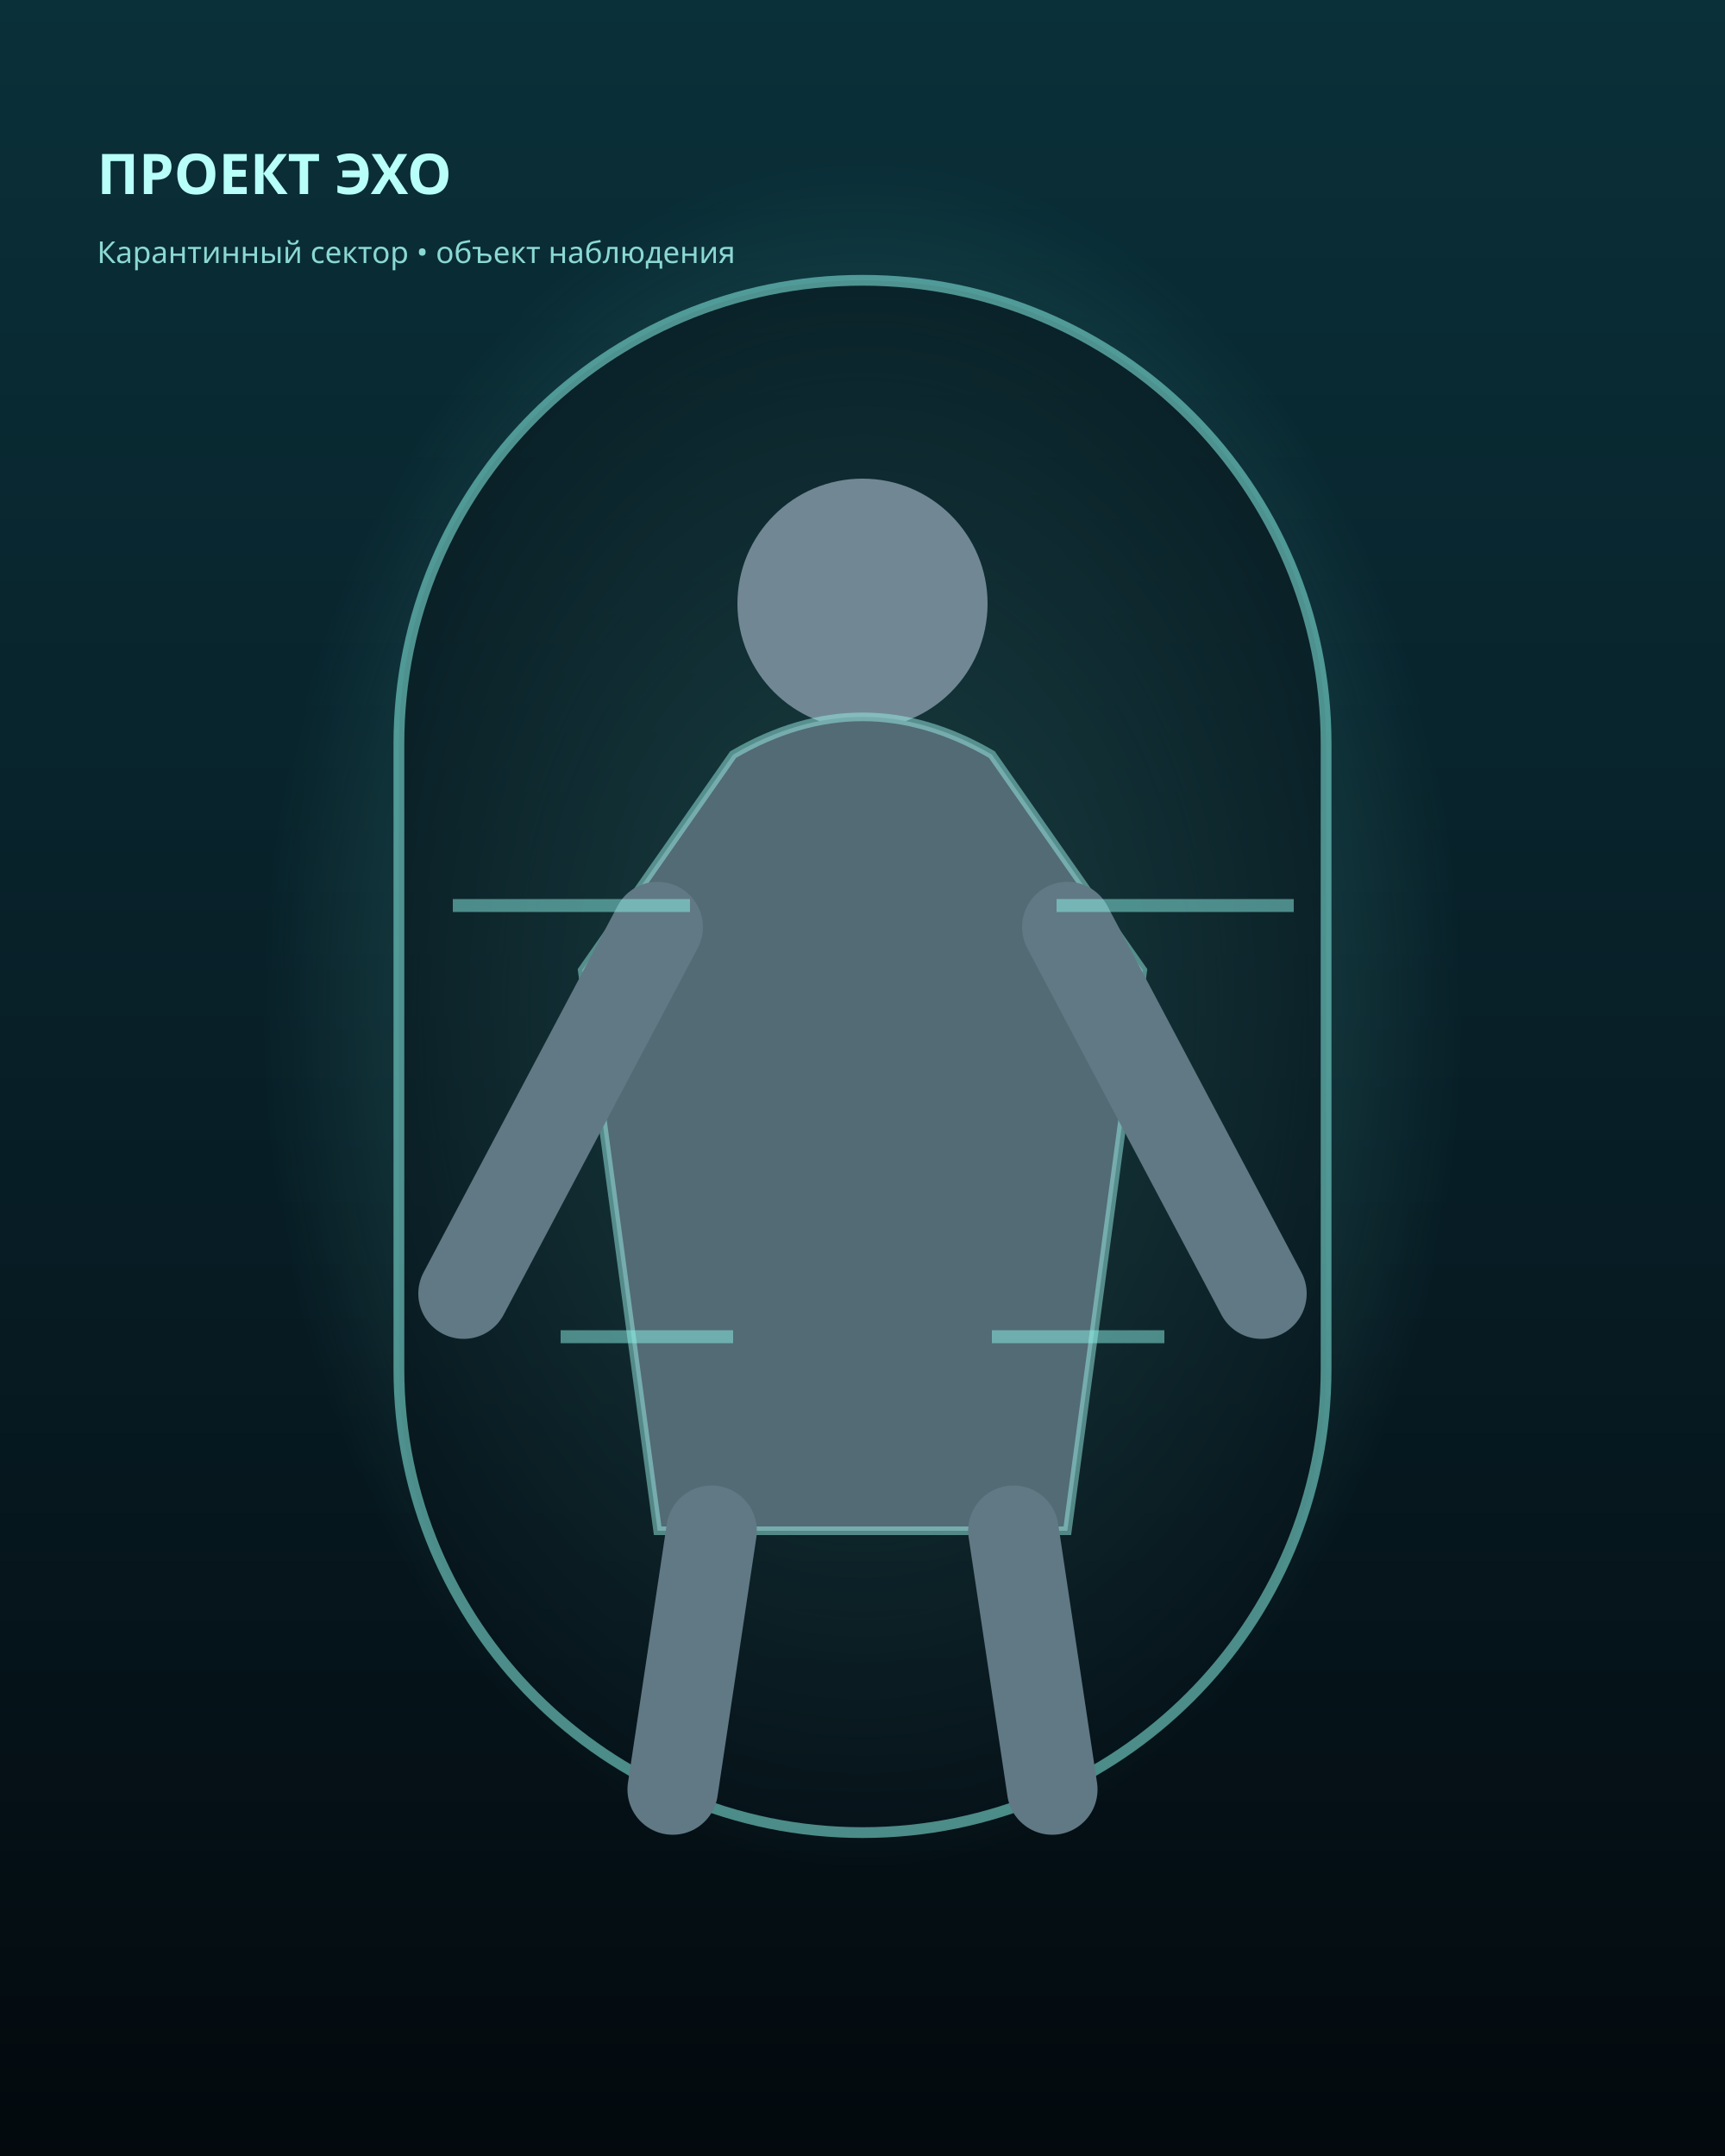
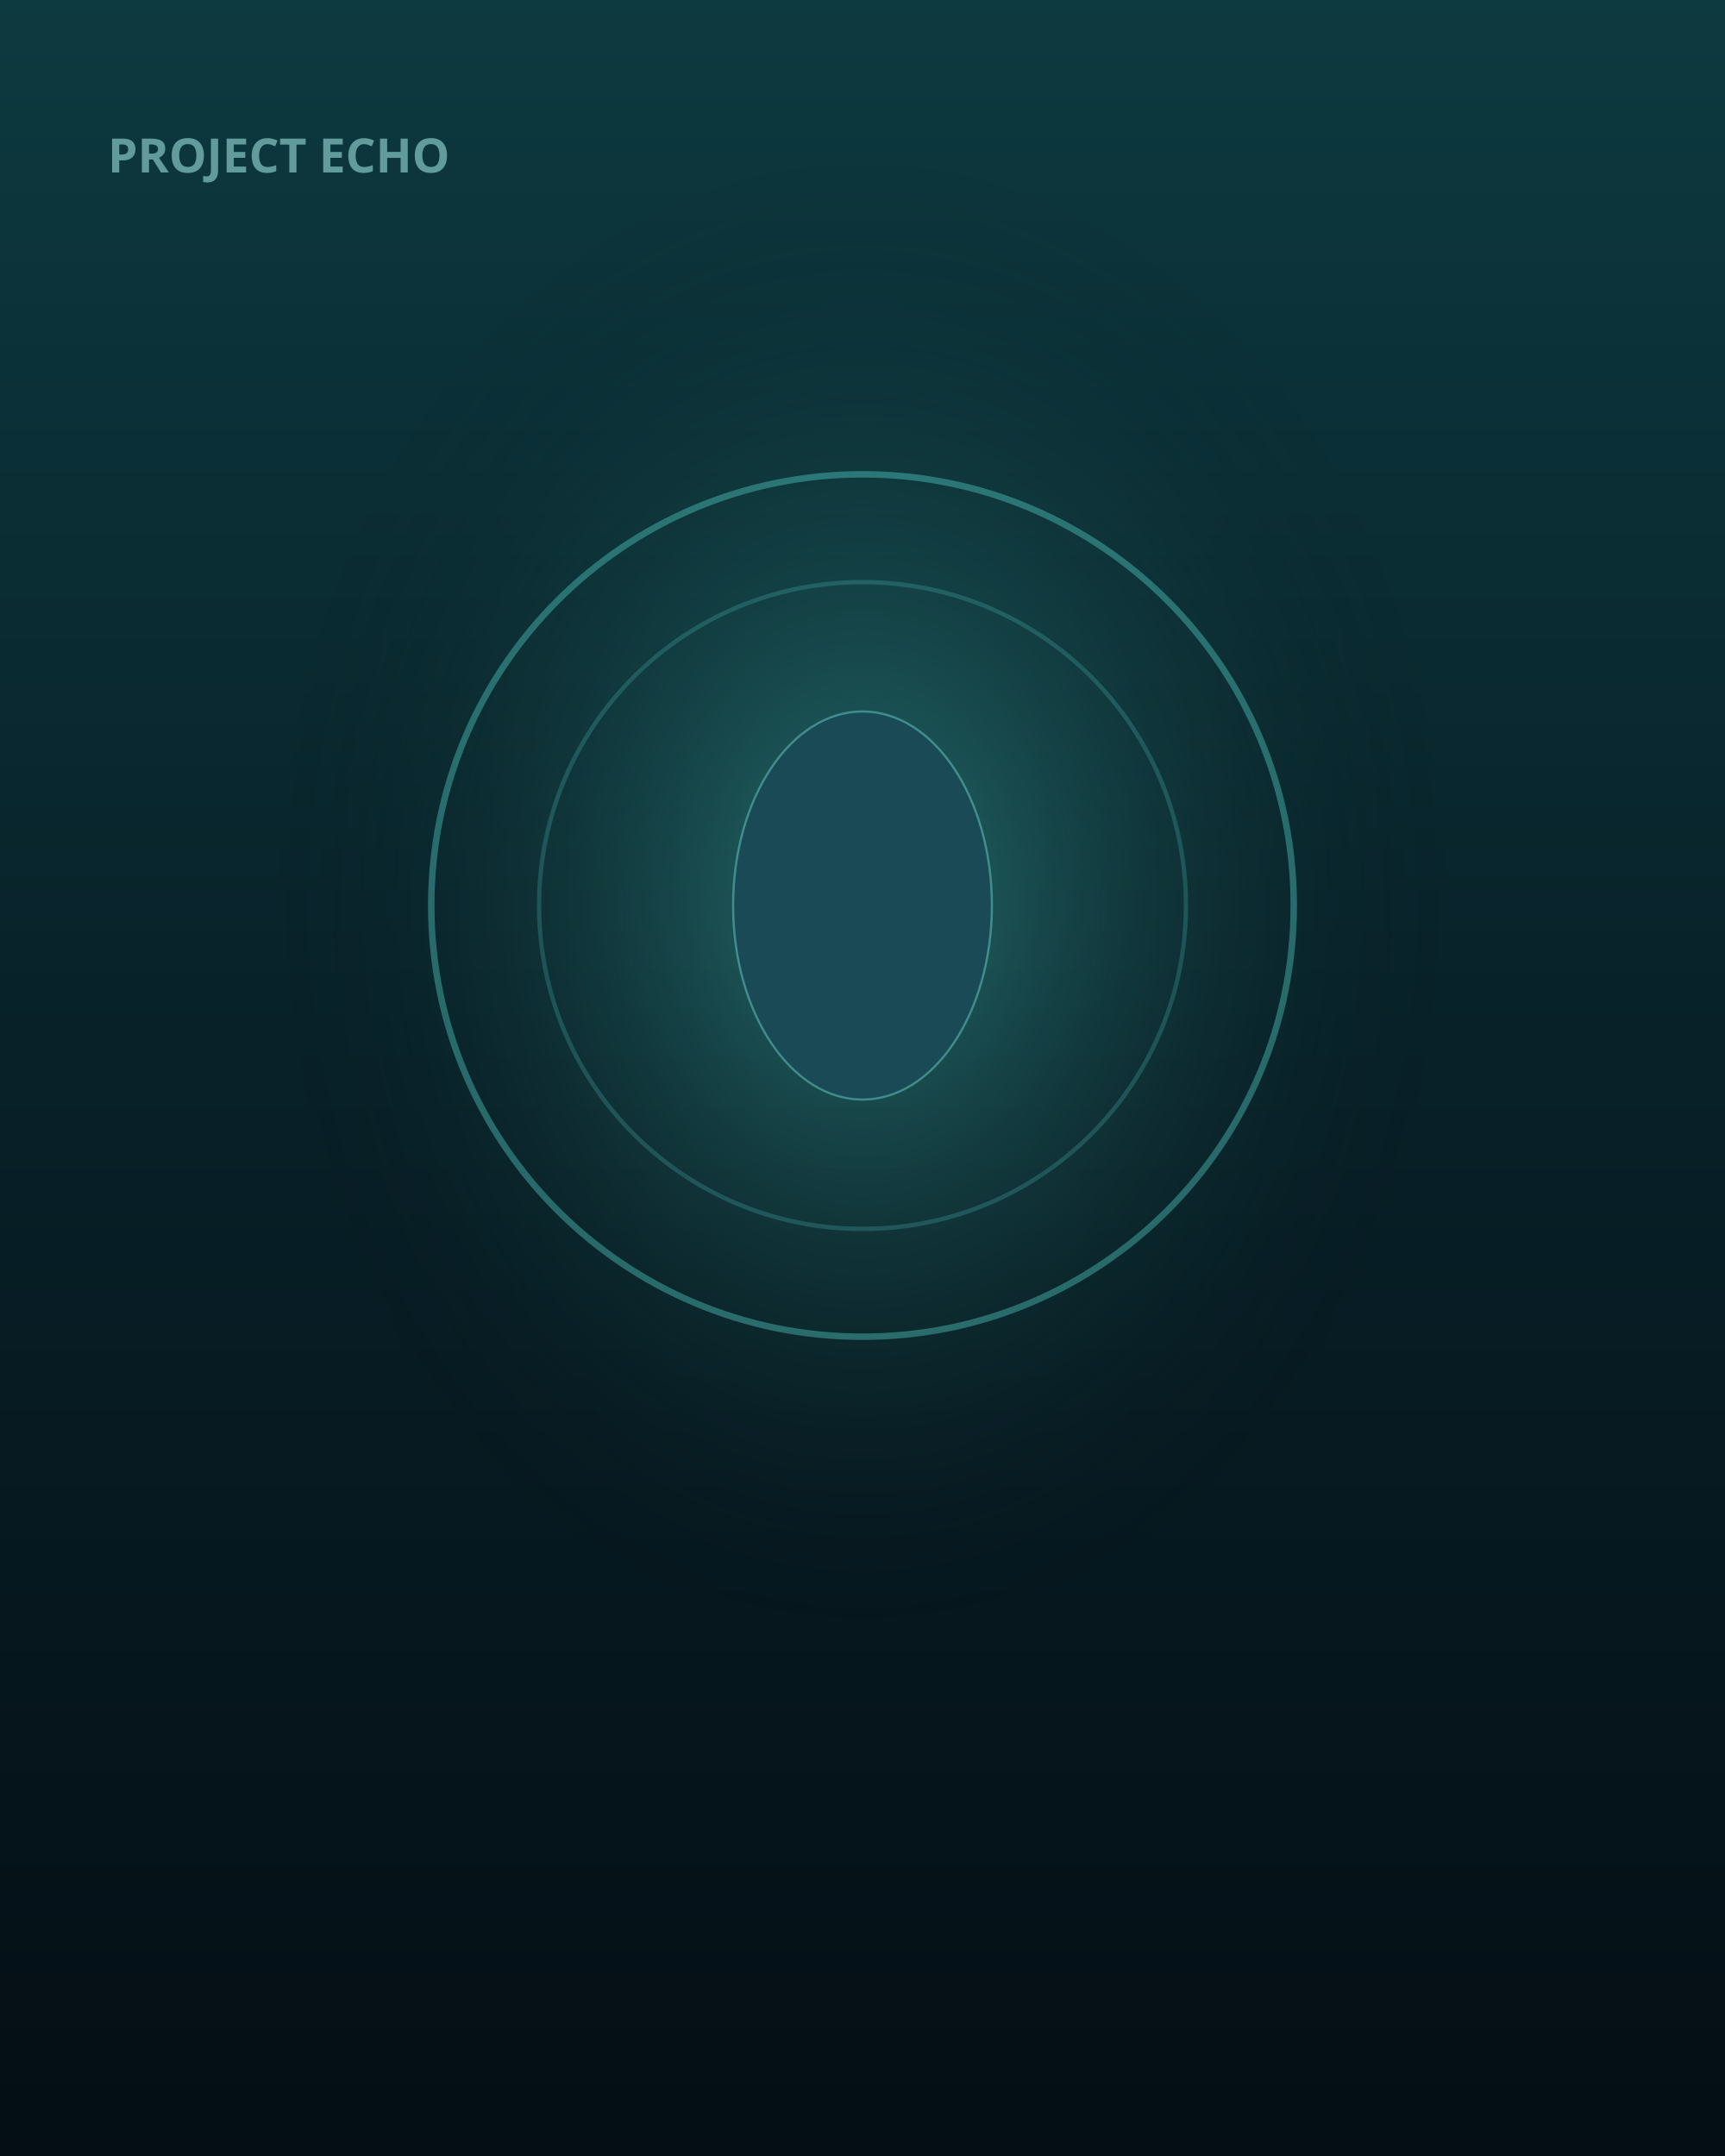
<svg xmlns="http://www.w3.org/2000/svg" viewBox="0 0 800 1000">
  <defs>
-     <linearGradient id="b" x2="0" y2="1">
-       <stop stop-color="#0a3039" />
-       <stop offset=".6" stop-color="#071b23" />
-       <stop offset="1" stop-color="#03090d" />
+     <linearGradient id="bg" x2="0" y2="1">
+       <stop stop-color="#0d3a40" />
+       <stop offset=".5" stop-color="#082028" />
+       <stop offset="1" stop-color="#040e14" />
    </linearGradient>
-     <radialGradient id="g">
-       <stop stop-color="#72f1df" stop-opacity=".42" />
-       <stop offset="1" stop-color="#72f1df" stop-opacity="0" />
+     <radialGradient id="core" cx="50%" cy="42%" r="35%">
+       <stop stop-color="#5efff0" stop-opacity=".35" />
+       <stop offset="1" stop-color="#000" stop-opacity="0" />
    </radialGradient>
  </defs>
-   <rect width="800" height="1000" fill="url(#b)" />
-   <ellipse cx="400" cy="470" rx="280" ry="400" fill="url(#g)" />
-   <rect x="185" y="130" width="430" height="720" rx="215" fill="#06131a" fill-opacity=".55" stroke="#86eee4" stroke-opacity=".55" stroke-width="5" />
-   <circle cx="400" cy="280" r="58" fill="#718894" />
-   <path d="M340 350q60-35 120 0l70 100-35 260H305l-35-260z" fill="#526b75" stroke="#9beee7" stroke-opacity=".5" stroke-width="4" />
-   <path d="M330 710l-18 120M470 710l18 120M305 430l-90 170M495 430l90 170" stroke="#607984" stroke-width="42" stroke-linecap="round" />
-   <g stroke="#8cf2e8" stroke-width="6" opacity=".5">
-     <path d="M210 420h110M490 420h110M260 620h80M460 620h80" />
-   </g>
-   <text x="45" y="90" fill="#b8fff9" font-family="sans-serif" font-size="26" font-weight="700">ПРОЕКТ ЭХО</text>
-   <text x="45" y="122" fill="#8bd8d3" font-family="sans-serif" font-size="14">Карантинный сектор • объект наблюдения</text>
+   <rect width="800" height="1000" fill="url(#bg)" />
+   <rect width="800" height="1000" fill="url(#core)" />
+   <circle cx="400" cy="420" r="200" fill="none" stroke="#5eeadf" stroke-opacity=".35" stroke-width="3" />
+   <circle cx="400" cy="420" r="150" fill="none" stroke="#5eeadf" stroke-opacity=".2" stroke-width="2" />
+   <ellipse cx="400" cy="420" rx="60" ry="90" fill="#1a4a55" stroke="#7af0e6" stroke-opacity=".4" />
+   <text x="50" y="80" fill="#b8fff9" font-family="system-ui,sans-serif" font-size="22" font-weight="700" opacity=".5">PROJECT ECHO</text>
</svg>
